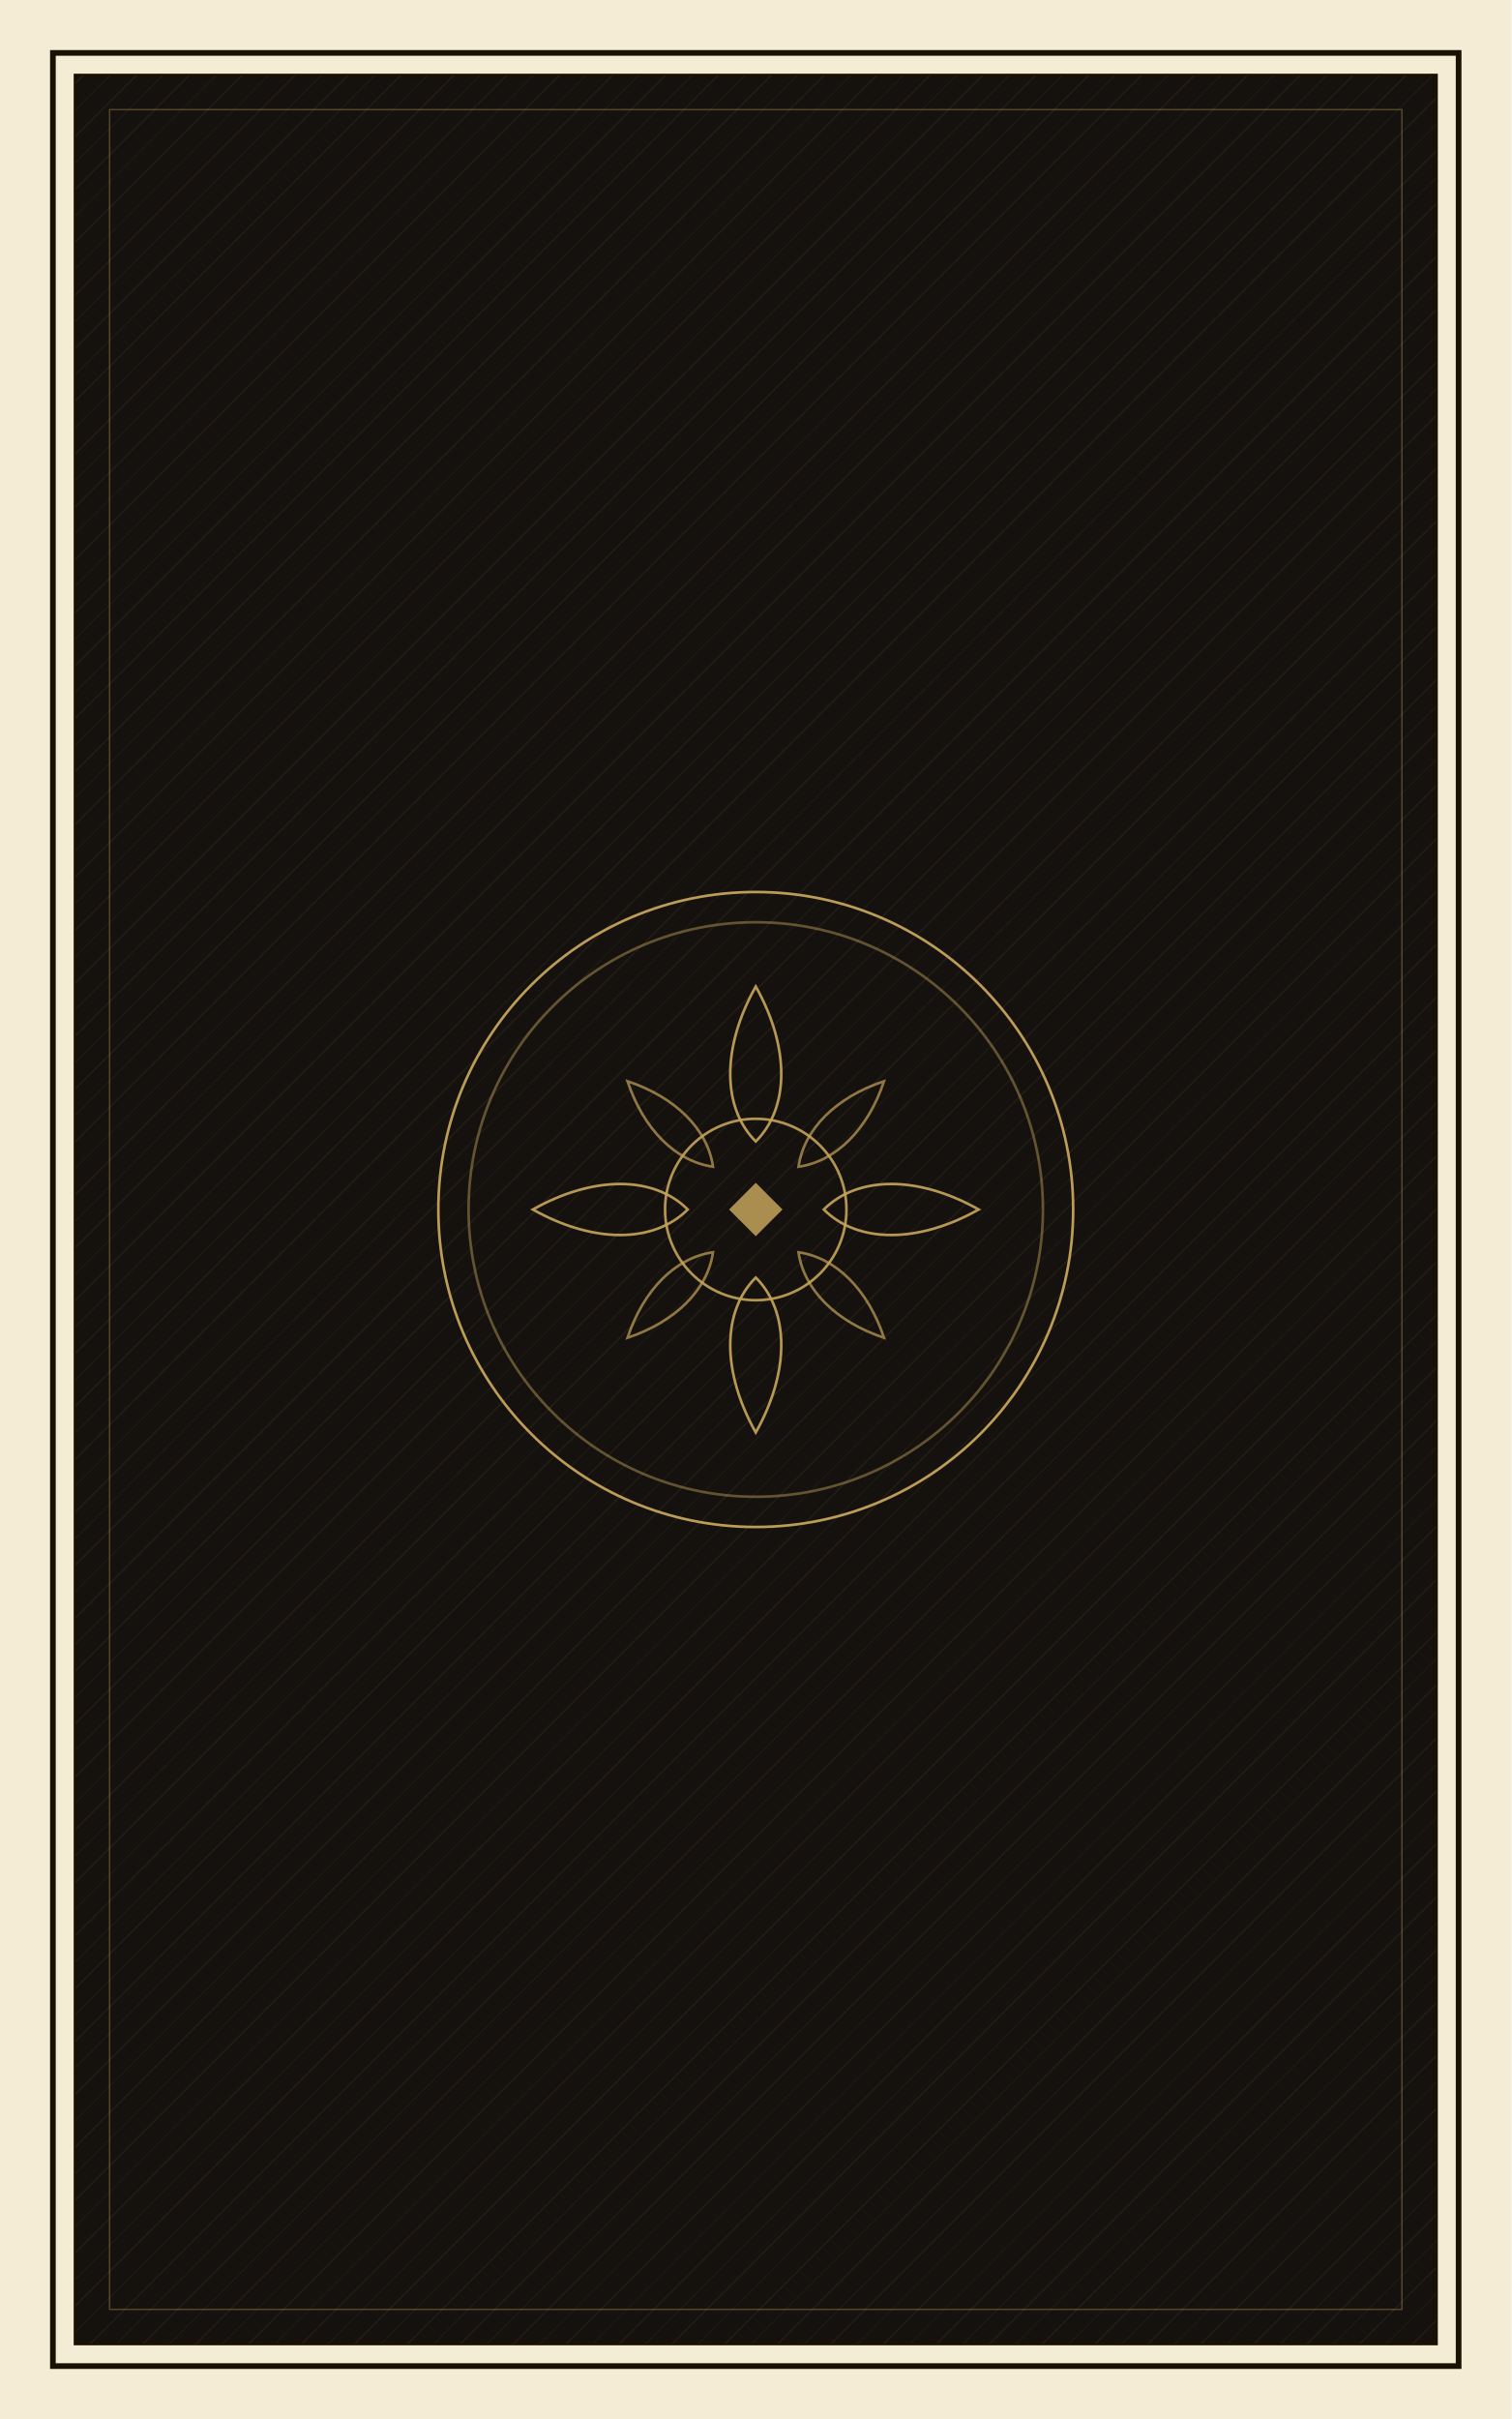
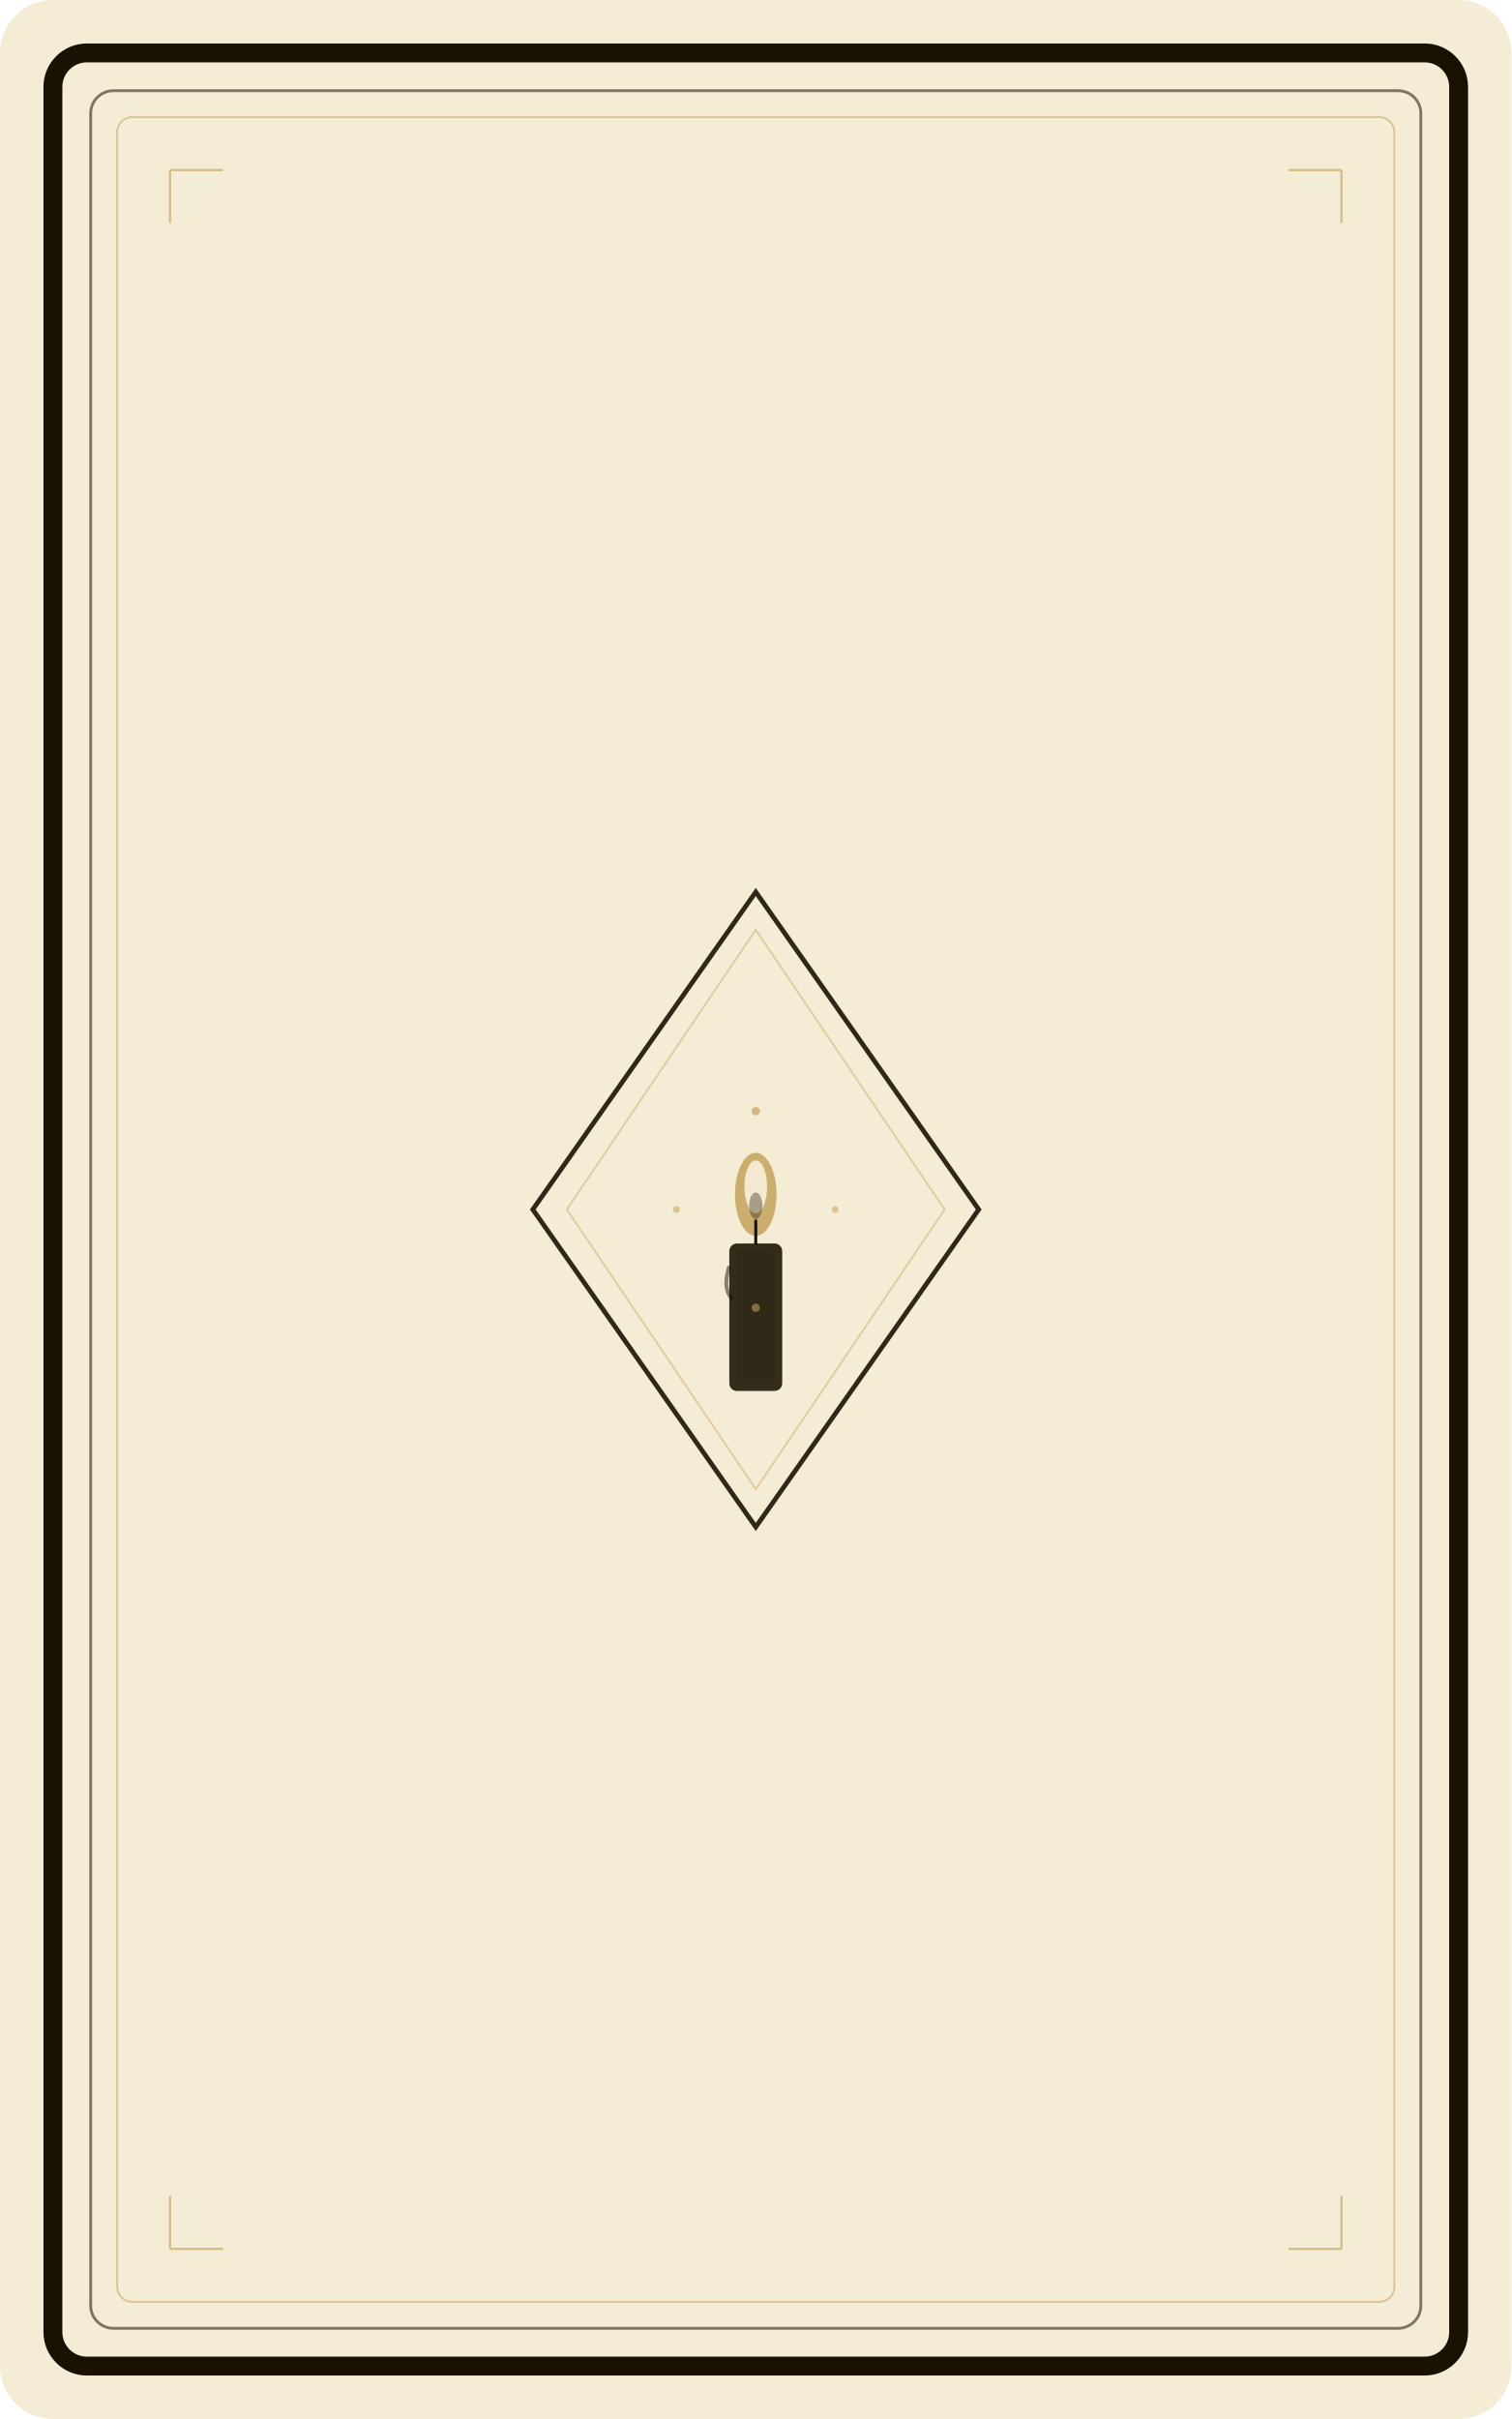
- <svg xmlns="http://www.w3.org/2000/svg" width="800" height="1280" viewBox="0 0 800 1280" role="img" aria-label="烛下塔罗牌背">
-   <defs>
-     <pattern id="hatch" width="28" height="28" patternUnits="userSpaceOnUse">
-       <path d="M0 28 L28 0" stroke="#c4a35a" stroke-width="0.6" opacity="0.11" />
-       <path d="M14 28 L28 14" stroke="#c4a35a" stroke-width="0.6" opacity="0.07" />
-       <path d="M0 14 L14 0" stroke="#c4a35a" stroke-width="0.6" opacity="0.07" />
-     </pattern>
-   </defs>
-   <rect width="800" height="1280" fill="#F4ECD5" />
-   <rect x="28" y="28" width="744" height="1224" fill="none" stroke="#191202" stroke-width="3" />
-   <rect x="40" y="40" width="720" height="1200" fill="#14110e" stroke="#191202" stroke-width="2" />
-   <rect x="40" y="40" width="720" height="1200" fill="url(#hatch)" />
-   <g fill="none" stroke="#c4a35a" stroke-width="1.4" transform="translate(400 640)">
-     <circle r="168" opacity="0.95" />
-     <circle r="152" opacity="0.45" />
-     <circle r="48" opacity="0.9" />
-     <g opacity="0.92">
-       <path d="M0 -118 C18 -86 18 -54 0 -36 C-18 -54 -18 -86 0 -118Z" />
-       <path d="M0 118 C18 86 18 54 0 36 C-18 54 -18 86 0 118Z" />
-       <path d="M118 0 C86 18 54 18 36 0 C54 -18 86 -18 118 0Z" />
-       <path d="M-118 0 C-86 18 -54 18 -36 0 C-54 -18 -86 -18 -118 0Z" />
-     </g>
-     <g opacity="0.7" transform="rotate(45)">
-       <path d="M0 -96 C12 -72 12 -48 0 -32 C-12 -48 -12 -72 0 -96Z" />
-       <path d="M0 96 C12 72 12 48 0 32 C-12 48 -12 72 0 96Z" />
-       <path d="M96 0 C72 12 48 12 32 0 C48 -12 72 -12 96 0Z" />
-       <path d="M-96 0 C-72 12 -48 12 -32 0 C-48 -12 -72 -12 -96 0Z" />
-     </g>
-     <rect x="-10" y="-10" width="20" height="20" transform="rotate(45)" fill="#c4a35a" stroke="none" opacity="0.85" />
+ <svg xmlns="http://www.w3.org/2000/svg" width="800" height="1280" viewBox="0 0 800 1280" fill="none">
+   <rect width="800" height="1280" rx="28" fill="#F4ECD5" />
+   <rect x="28" y="28" width="744" height="1224" rx="18" stroke="#191202" stroke-width="10" fill="none" />
+   <rect x="48" y="48" width="704" height="1184" rx="12" stroke="#191202" stroke-width="1.5" fill="none" opacity="0.55" />
+   <rect x="62" y="62" width="676" height="1156" rx="8" stroke="#C4A35A" stroke-width="1" fill="none" opacity="0.55" />
+   <g transform="translate(400 640)">
+     <path d="M0 -168 L118 0 L0 168 L-118 0 Z" stroke="#191202" stroke-width="2.5" fill="none" opacity="0.9" />
+     <path d="M0 -148 L100 0 L0 148 L-100 0 Z" stroke="#C4A35A" stroke-width="1" fill="none" opacity="0.45" />
+     <rect x="-14" y="18" width="28" height="78" rx="4" fill="#191202" opacity="0.88" />
+     <rect x="-10" y="22" width="20" height="70" rx="3" fill="#2A2110" opacity="0.35" />
+     <path d="M-14 30 Q-18 42 -12 48" stroke="#191202" stroke-width="2" fill="none" opacity="0.5" />
+     <ellipse cx="0" cy="-8" rx="11" ry="22" fill="#C4A35A" opacity="0.85" />
+     <ellipse cx="0" cy="-12" rx="6" ry="14" fill="#F4ECD5" opacity="0.95" />
+     <ellipse cx="0" cy="-2" rx="3.5" ry="7" fill="#191202" opacity="0.35" />
+     <line x1="0" y1="18" x2="0" y2="6" stroke="#191202" stroke-width="1.6" stroke-linecap="round" />
+     <circle cx="0" cy="-52" r="2.2" fill="#C4A35A" opacity="0.7" />
+     <circle cx="-42" cy="0" r="1.8" fill="#C4A35A" opacity="0.55" />
+     <circle cx="42" cy="0" r="1.8" fill="#C4A35A" opacity="0.55" />
+     <circle cx="0" cy="52" r="2.2" fill="#C4A35A" opacity="0.55" />
  </g>
-   <rect x="58" y="58" width="684" height="1164" fill="none" stroke="#c4a35a" stroke-width="0.8" opacity="0.35" />
+   <g stroke="#C4A35A" stroke-width="1.2" fill="none" opacity="0.65">
+     <path d="M90 90 L90 118 M90 90 L118 90" />
+     <path d="M710 90 L710 118 M710 90 L682 90" />
+     <path d="M90 1190 L90 1162 M90 1190 L118 1190" />
+     <path d="M710 1190 L710 1162 M710 1190 L682 1190" />
+   </g>
</svg>
